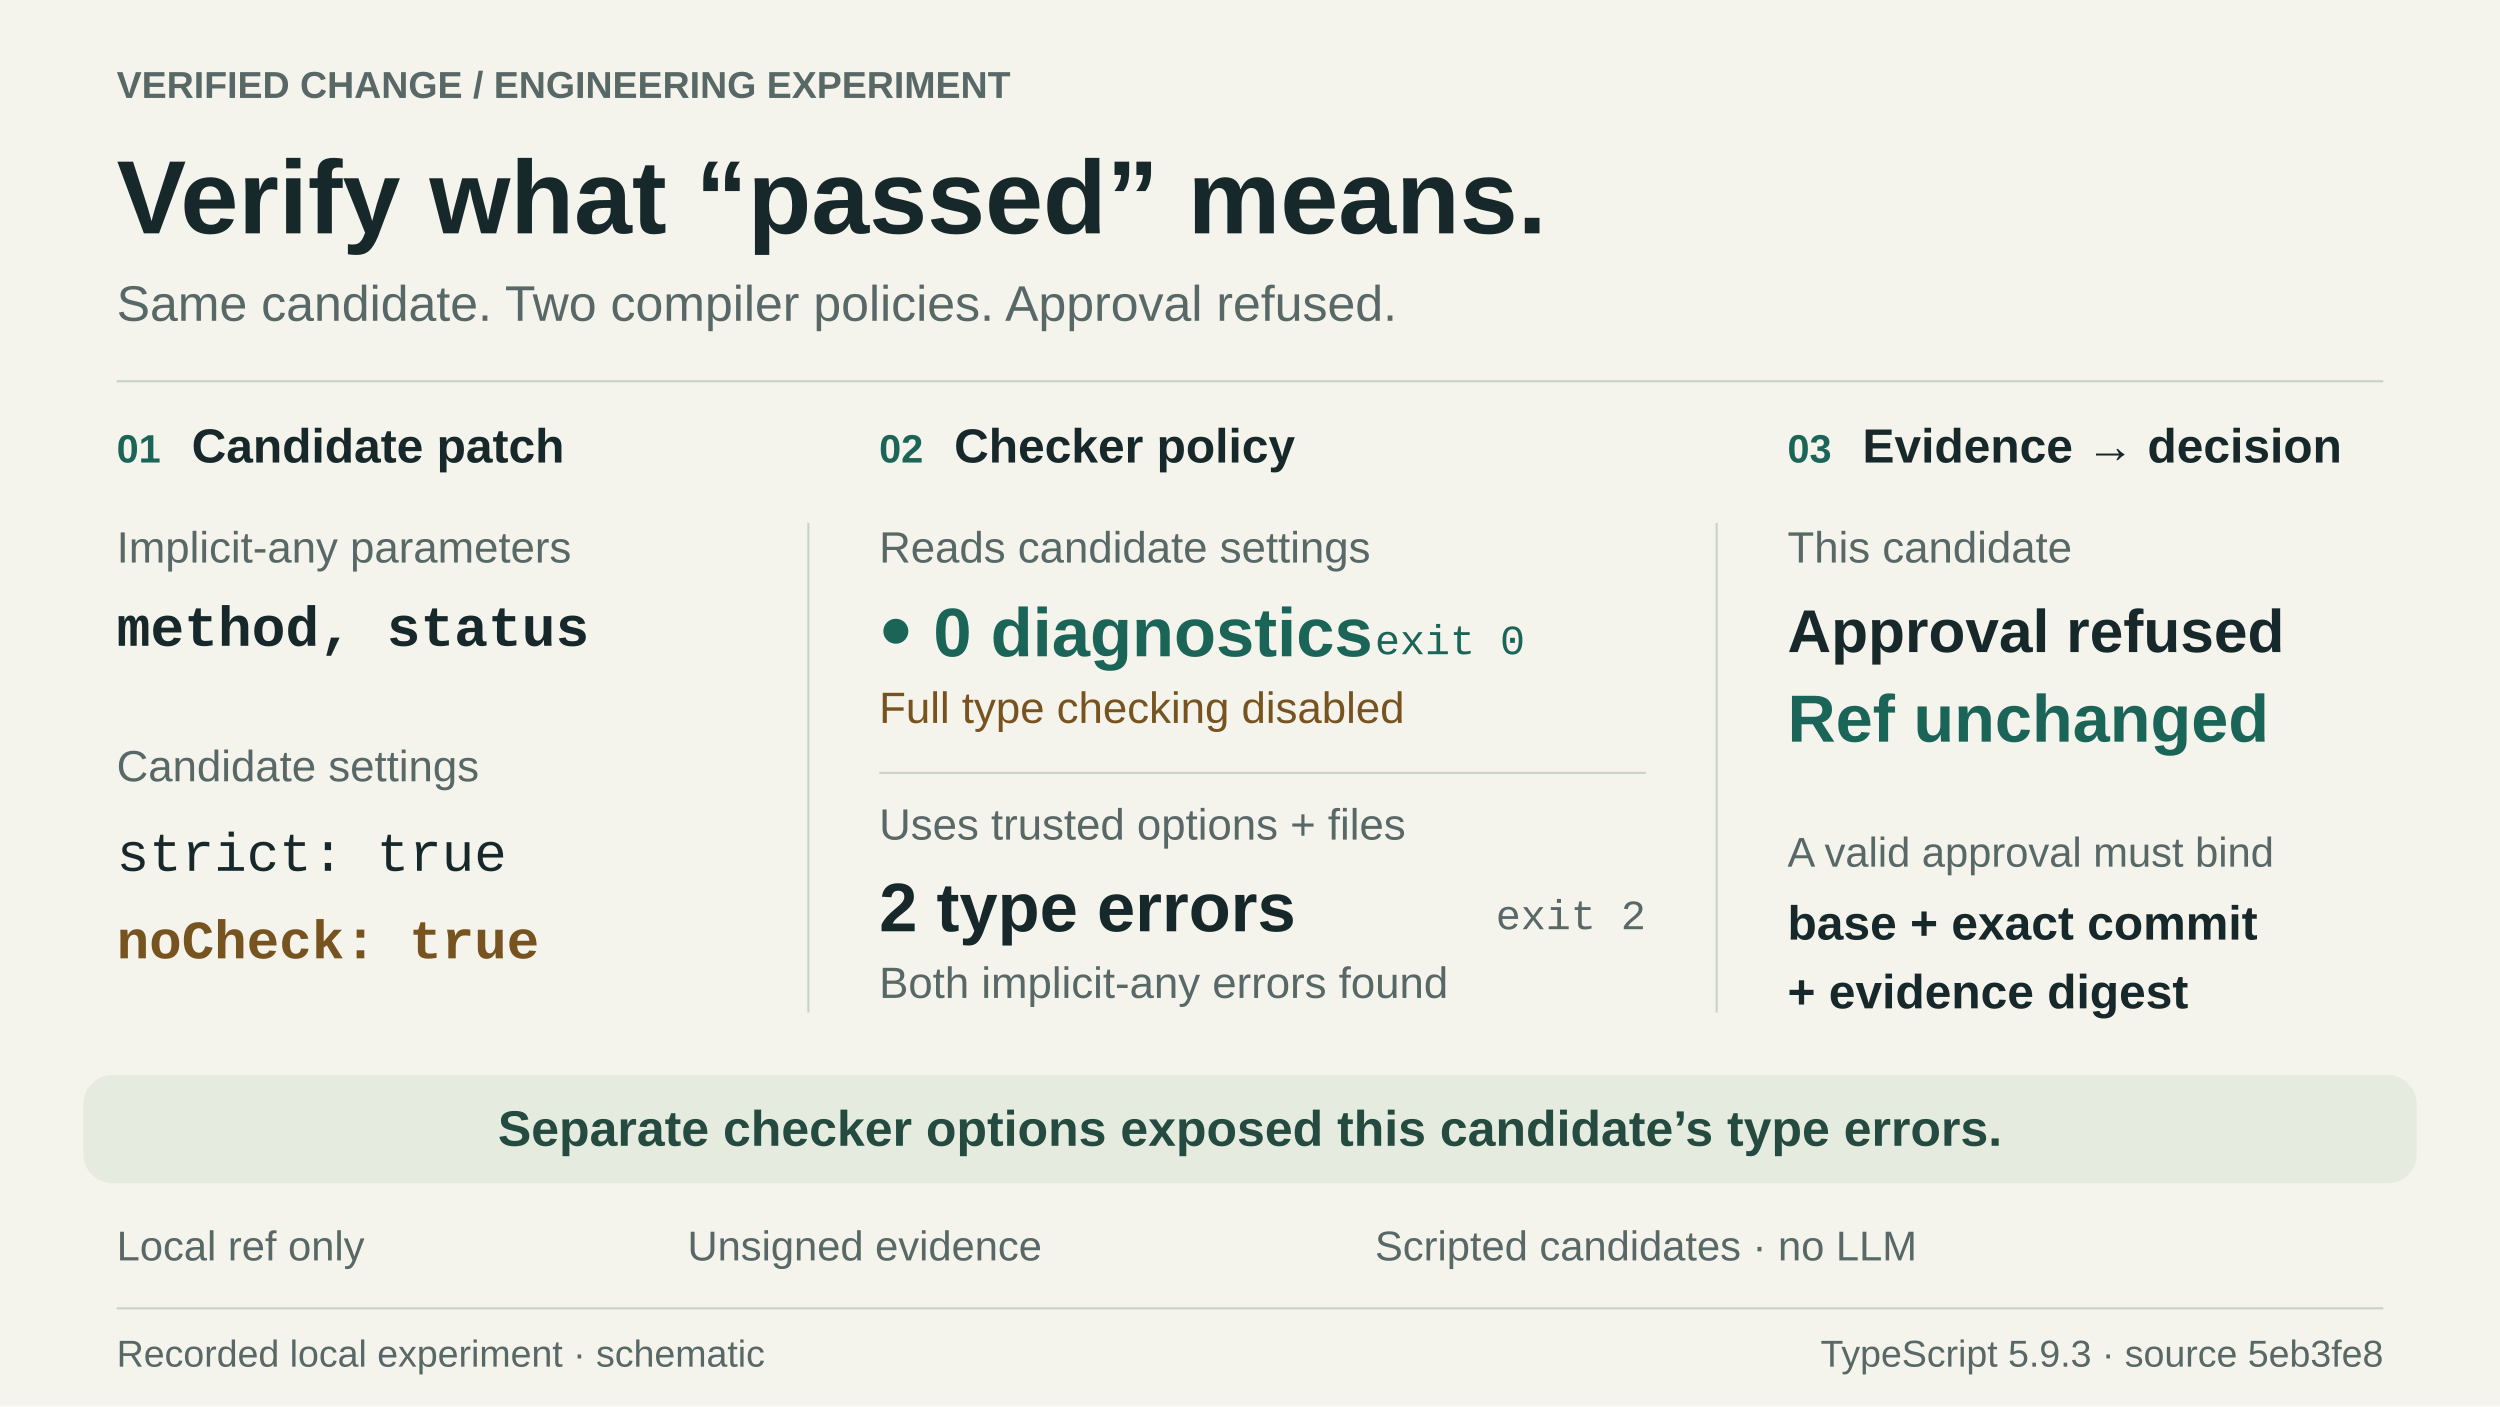
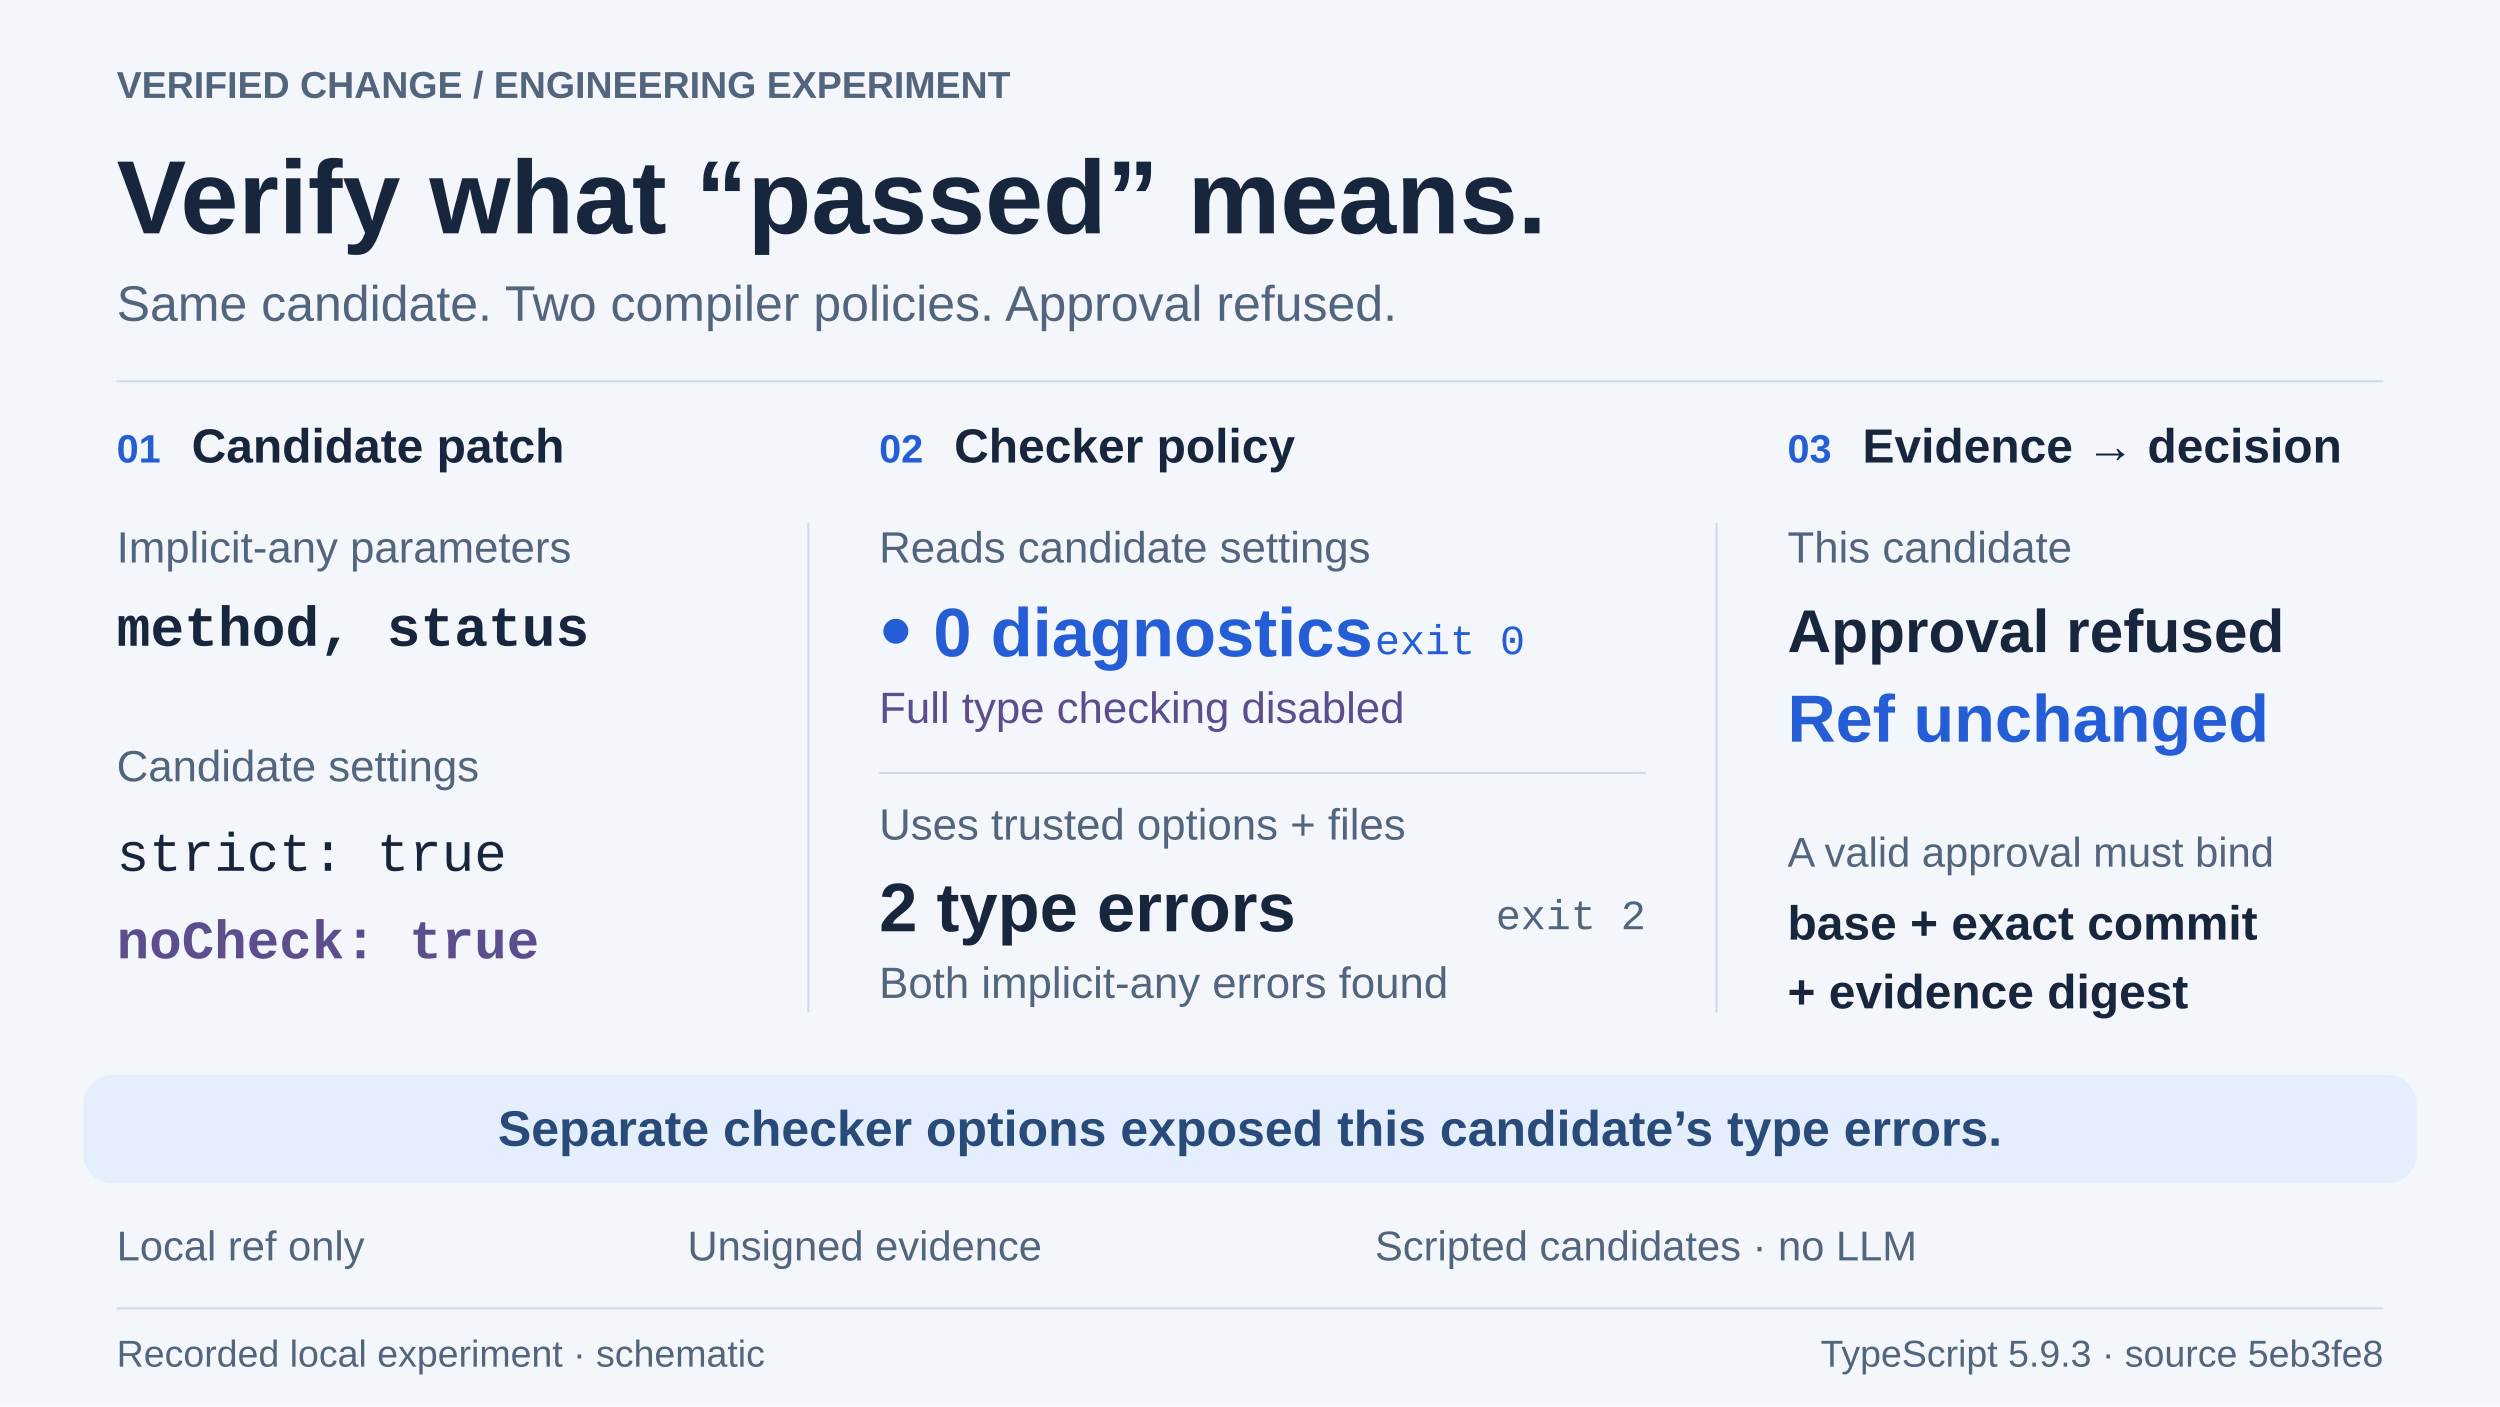
<svg xmlns="http://www.w3.org/2000/svg" width="1200" height="675" viewBox="0 0 1200 675" lang="en" role="img" aria-labelledby="title description">
-   <rect width="1200" height="675" fill="#f4f3ec" />
-   <text x="56" y="47" font-family="Segoe UI, Malgun Gothic, Arial, sans-serif" font-size="18" fill="#586866" font-weight="600">VERIFIED CHANGE / ENGINEERING EXPERIMENT</text>
-   <text x="56" y="112" font-family="Segoe UI, Malgun Gothic, Arial, sans-serif" font-size="50" fill="#17282b" font-weight="650">Verify what “passed” means.</text>
-   <text x="56" y="154" font-family="Segoe UI, Malgun Gothic, Arial, sans-serif" font-size="24" fill="#586866" font-weight="400">Same candidate. Two compiler policies. Approval refused.</text>
-   <line x1="56" y1="183" x2="1144" y2="183" stroke="#c9d2c8" />
-   <line x1="388" y1="251" x2="388" y2="486" stroke="#c9d2c8" />
-   <line x1="824" y1="251" x2="824" y2="486" stroke="#c9d2c8" />
-   <text x="56" y="222" font-family="Segoe UI, Malgun Gothic, Arial, sans-serif" font-size="19" fill="#1a6558" font-weight="650">01</text>
-   <text x="92" y="222" font-family="Segoe UI, Malgun Gothic, Arial, sans-serif" font-size="23" fill="#17282b" font-weight="650">Candidate patch</text>
-   <text x="422" y="222" font-family="Segoe UI, Malgun Gothic, Arial, sans-serif" font-size="19" fill="#1a6558" font-weight="650">02</text>
-   <text x="458" y="222" font-family="Segoe UI, Malgun Gothic, Arial, sans-serif" font-size="23" fill="#17282b" font-weight="650">Checker policy</text>
-   <text x="858" y="222" font-family="Segoe UI, Malgun Gothic, Arial, sans-serif" font-size="19" fill="#1a6558" font-weight="650">03</text>
-   <text x="894" y="222" font-family="Segoe UI, Malgun Gothic, Arial, sans-serif" font-size="23" fill="#17282b" font-weight="650">Evidence → decision</text>
-   <text x="56" y="270" font-family="Segoe UI, Malgun Gothic, Arial, sans-serif" font-size="21" fill="#586866" font-weight="400">Implicit-any parameters</text>
-   <text x="56" y="310" font-family="Consolas, Courier New, monospace" font-size="27" fill="#17282b" font-weight="600" class="code">method, status</text>
-   <text x="56" y="375" font-family="Segoe UI, Malgun Gothic, Arial, sans-serif" font-size="21" fill="#586866" font-weight="400">Candidate settings</text>
-   <text x="56" y="418" font-family="Consolas, Courier New, monospace" font-size="26" fill="#17282b" font-weight="500" class="code">strict: true</text>
-   <text x="56" y="460" font-family="Consolas, Courier New, monospace" font-size="26" fill="#77531f" font-weight="600" class="code">noCheck: true</text>
-   <text x="422" y="270" font-family="Segoe UI, Malgun Gothic, Arial, sans-serif" font-size="21" fill="#586866" font-weight="400">Reads candidate settings</text>
-   <circle cx="430" cy="303" r="6" fill="#1a6558" />
-   <text x="448" y="315" font-family="Segoe UI, Malgun Gothic, Arial, sans-serif" font-size="33" fill="#1a6558" font-weight="650">0 diagnostics</text>
-   <text x="732" y="314" font-family="Consolas, Courier New, monospace" font-size="20" fill="#1a6558" font-weight="500" text-anchor="end" class="code">exit 0</text>
-   <text x="422" y="347" font-family="Segoe UI, Malgun Gothic, Arial, sans-serif" font-size="21" fill="#77531f" font-weight="400">Full type checking disabled</text>
-   <line x1="422" y1="371" x2="790" y2="371" stroke="#c9d2c8" />
-   <text x="422" y="403" font-family="Segoe UI, Malgun Gothic, Arial, sans-serif" font-size="21" fill="#586866" font-weight="400">Uses trusted options + files</text>
-   <text x="422" y="447" font-family="Segoe UI, Malgun Gothic, Arial, sans-serif" font-size="33" fill="#17282b" font-weight="650">2 type errors</text>
-   <text x="790" y="446" font-family="Consolas, Courier New, monospace" font-size="20" fill="#586866" font-weight="500" text-anchor="end" class="code">exit 2</text>
-   <text x="422" y="479" font-family="Segoe UI, Malgun Gothic, Arial, sans-serif" font-size="21" fill="#586866" font-weight="400">Both implicit-any errors found</text>
-   <text x="858" y="270" font-family="Segoe UI, Malgun Gothic, Arial, sans-serif" font-size="21" fill="#586866" font-weight="400">This candidate</text>
-   <text x="858" y="313" font-family="Segoe UI, Malgun Gothic, Arial, sans-serif" font-size="29" fill="#17282b" font-weight="650">Approval refused</text>
-   <text x="858" y="356" font-family="Segoe UI, Malgun Gothic, Arial, sans-serif" font-size="32" fill="#1a6558" font-weight="650">Ref unchanged</text>
-   <text x="858" y="416" font-family="Segoe UI, Malgun Gothic, Arial, sans-serif" font-size="20" fill="#586866" font-weight="400">A valid approval must bind</text>
-   <text x="858" y="451" font-family="Segoe UI, Malgun Gothic, Arial, sans-serif" font-size="23" fill="#17282b" font-weight="600">base + exact commit</text>
-   <text x="858" y="484" font-family="Segoe UI, Malgun Gothic, Arial, sans-serif" font-size="23" fill="#17282b" font-weight="600">+ evidence digest</text>
-   <rect x="40" y="516" width="1120" height="52" rx="14" fill="#e5ecdf" />
-   <text x="600" y="550" font-family="Segoe UI, Malgun Gothic, Arial, sans-serif" font-size="24" fill="#254b41" font-weight="600" text-anchor="middle">Separate checker options exposed this candidate’s type errors.</text>
-   <text x="56" y="605" font-family="Segoe UI, Malgun Gothic, Arial, sans-serif" font-size="20" fill="#586866" font-weight="400">Local ref only</text>
-   <text x="330" y="605" font-family="Segoe UI, Malgun Gothic, Arial, sans-serif" font-size="20" fill="#586866" font-weight="400">Unsigned evidence</text>
-   <text x="660" y="605" font-family="Segoe UI, Malgun Gothic, Arial, sans-serif" font-size="20" fill="#586866" font-weight="400">Scripted candidates · no LLM</text>
-   <line x1="56" y1="628" x2="1144" y2="628" stroke="#c9d2c8" />
-   <text x="56" y="656" font-family="Segoe UI, Malgun Gothic, Arial, sans-serif" font-size="18" fill="#586866" font-weight="400">Recorded local experiment · schematic</text>
-   <text x="1144" y="656" font-family="Segoe UI, Malgun Gothic, Arial, sans-serif" font-size="18" fill="#586866" font-weight="400" text-anchor="end">TypeScript 5.9.3 · source 5eb3fe8</text>
+   <rect width="1200" height="675" fill="#f3f7fc" />
+   <text x="56" y="47" font-family="Segoe UI, Malgun Gothic, Arial, sans-serif" font-size="18" fill="#53657d" font-weight="600">VERIFIED CHANGE / ENGINEERING EXPERIMENT</text>
+   <text x="56" y="112" font-family="Segoe UI, Malgun Gothic, Arial, sans-serif" font-size="50" fill="#18263d" font-weight="650">Verify what “passed” means.</text>
+   <text x="56" y="154" font-family="Segoe UI, Malgun Gothic, Arial, sans-serif" font-size="24" fill="#53657d" font-weight="400">Same candidate. Two compiler policies. Approval refused.</text>
+   <line x1="56" y1="183" x2="1144" y2="183" stroke="#ced9e9" />
+   <line x1="388" y1="251" x2="388" y2="486" stroke="#ced9e9" />
+   <line x1="824" y1="251" x2="824" y2="486" stroke="#ced9e9" />
+   <text x="56" y="222" font-family="Segoe UI, Malgun Gothic, Arial, sans-serif" font-size="19" fill="#245dd6" font-weight="650">01</text>
+   <text x="92" y="222" font-family="Segoe UI, Malgun Gothic, Arial, sans-serif" font-size="23" fill="#18263d" font-weight="650">Candidate patch</text>
+   <text x="422" y="222" font-family="Segoe UI, Malgun Gothic, Arial, sans-serif" font-size="19" fill="#245dd6" font-weight="650">02</text>
+   <text x="458" y="222" font-family="Segoe UI, Malgun Gothic, Arial, sans-serif" font-size="23" fill="#18263d" font-weight="650">Checker policy</text>
+   <text x="858" y="222" font-family="Segoe UI, Malgun Gothic, Arial, sans-serif" font-size="19" fill="#245dd6" font-weight="650">03</text>
+   <text x="894" y="222" font-family="Segoe UI, Malgun Gothic, Arial, sans-serif" font-size="23" fill="#18263d" font-weight="650">Evidence → decision</text>
+   <text x="56" y="270" font-family="Segoe UI, Malgun Gothic, Arial, sans-serif" font-size="21" fill="#53657d" font-weight="400">Implicit-any parameters</text>
+   <text x="56" y="310" font-family="Consolas, Courier New, monospace" font-size="27" fill="#18263d" font-weight="600" class="code">method, status</text>
+   <text x="56" y="375" font-family="Segoe UI, Malgun Gothic, Arial, sans-serif" font-size="21" fill="#53657d" font-weight="400">Candidate settings</text>
+   <text x="56" y="418" font-family="Consolas, Courier New, monospace" font-size="26" fill="#18263d" font-weight="500" class="code">strict: true</text>
+   <text x="56" y="460" font-family="Consolas, Courier New, monospace" font-size="26" fill="#5c4d8c" font-weight="600" class="code">noCheck: true</text>
+   <text x="422" y="270" font-family="Segoe UI, Malgun Gothic, Arial, sans-serif" font-size="21" fill="#53657d" font-weight="400">Reads candidate settings</text>
+   <circle cx="430" cy="303" r="6" fill="#245dd6" />
+   <text x="448" y="315" font-family="Segoe UI, Malgun Gothic, Arial, sans-serif" font-size="33" fill="#245dd6" font-weight="650">0 diagnostics</text>
+   <text x="732" y="314" font-family="Consolas, Courier New, monospace" font-size="20" fill="#245dd6" font-weight="500" text-anchor="end" class="code">exit 0</text>
+   <text x="422" y="347" font-family="Segoe UI, Malgun Gothic, Arial, sans-serif" font-size="21" fill="#5c4d8c" font-weight="400">Full type checking disabled</text>
+   <line x1="422" y1="371" x2="790" y2="371" stroke="#ced9e9" />
+   <text x="422" y="403" font-family="Segoe UI, Malgun Gothic, Arial, sans-serif" font-size="21" fill="#53657d" font-weight="400">Uses trusted options + files</text>
+   <text x="422" y="447" font-family="Segoe UI, Malgun Gothic, Arial, sans-serif" font-size="33" fill="#18263d" font-weight="650">2 type errors</text>
+   <text x="790" y="446" font-family="Consolas, Courier New, monospace" font-size="20" fill="#53657d" font-weight="500" text-anchor="end" class="code">exit 2</text>
+   <text x="422" y="479" font-family="Segoe UI, Malgun Gothic, Arial, sans-serif" font-size="21" fill="#53657d" font-weight="400">Both implicit-any errors found</text>
+   <text x="858" y="270" font-family="Segoe UI, Malgun Gothic, Arial, sans-serif" font-size="21" fill="#53657d" font-weight="400">This candidate</text>
+   <text x="858" y="313" font-family="Segoe UI, Malgun Gothic, Arial, sans-serif" font-size="29" fill="#18263d" font-weight="650">Approval refused</text>
+   <text x="858" y="356" font-family="Segoe UI, Malgun Gothic, Arial, sans-serif" font-size="32" fill="#245dd6" font-weight="650">Ref unchanged</text>
+   <text x="858" y="416" font-family="Segoe UI, Malgun Gothic, Arial, sans-serif" font-size="20" fill="#53657d" font-weight="400">A valid approval must bind</text>
+   <text x="858" y="451" font-family="Segoe UI, Malgun Gothic, Arial, sans-serif" font-size="23" fill="#18263d" font-weight="600">base + exact commit</text>
+   <text x="858" y="484" font-family="Segoe UI, Malgun Gothic, Arial, sans-serif" font-size="23" fill="#18263d" font-weight="600">+ evidence digest</text>
+   <rect x="40" y="516" width="1120" height="52" rx="14" fill="#e5eefc" />
+   <text x="600" y="550" font-family="Segoe UI, Malgun Gothic, Arial, sans-serif" font-size="24" fill="#294b7a" font-weight="600" text-anchor="middle">Separate checker options exposed this candidate’s type errors.</text>
+   <text x="56" y="605" font-family="Segoe UI, Malgun Gothic, Arial, sans-serif" font-size="20" fill="#53657d" font-weight="400">Local ref only</text>
+   <text x="330" y="605" font-family="Segoe UI, Malgun Gothic, Arial, sans-serif" font-size="20" fill="#53657d" font-weight="400">Unsigned evidence</text>
+   <text x="660" y="605" font-family="Segoe UI, Malgun Gothic, Arial, sans-serif" font-size="20" fill="#53657d" font-weight="400">Scripted candidates · no LLM</text>
+   <line x1="56" y1="628" x2="1144" y2="628" stroke="#ced9e9" />
+   <text x="56" y="656" font-family="Segoe UI, Malgun Gothic, Arial, sans-serif" font-size="18" fill="#53657d" font-weight="400">Recorded local experiment · schematic</text>
+   <text x="1144" y="656" font-family="Segoe UI, Malgun Gothic, Arial, sans-serif" font-size="18" fill="#53657d" font-weight="400" text-anchor="end">TypeScript 5.9.3 · source 5eb3fe8</text>
</svg>
